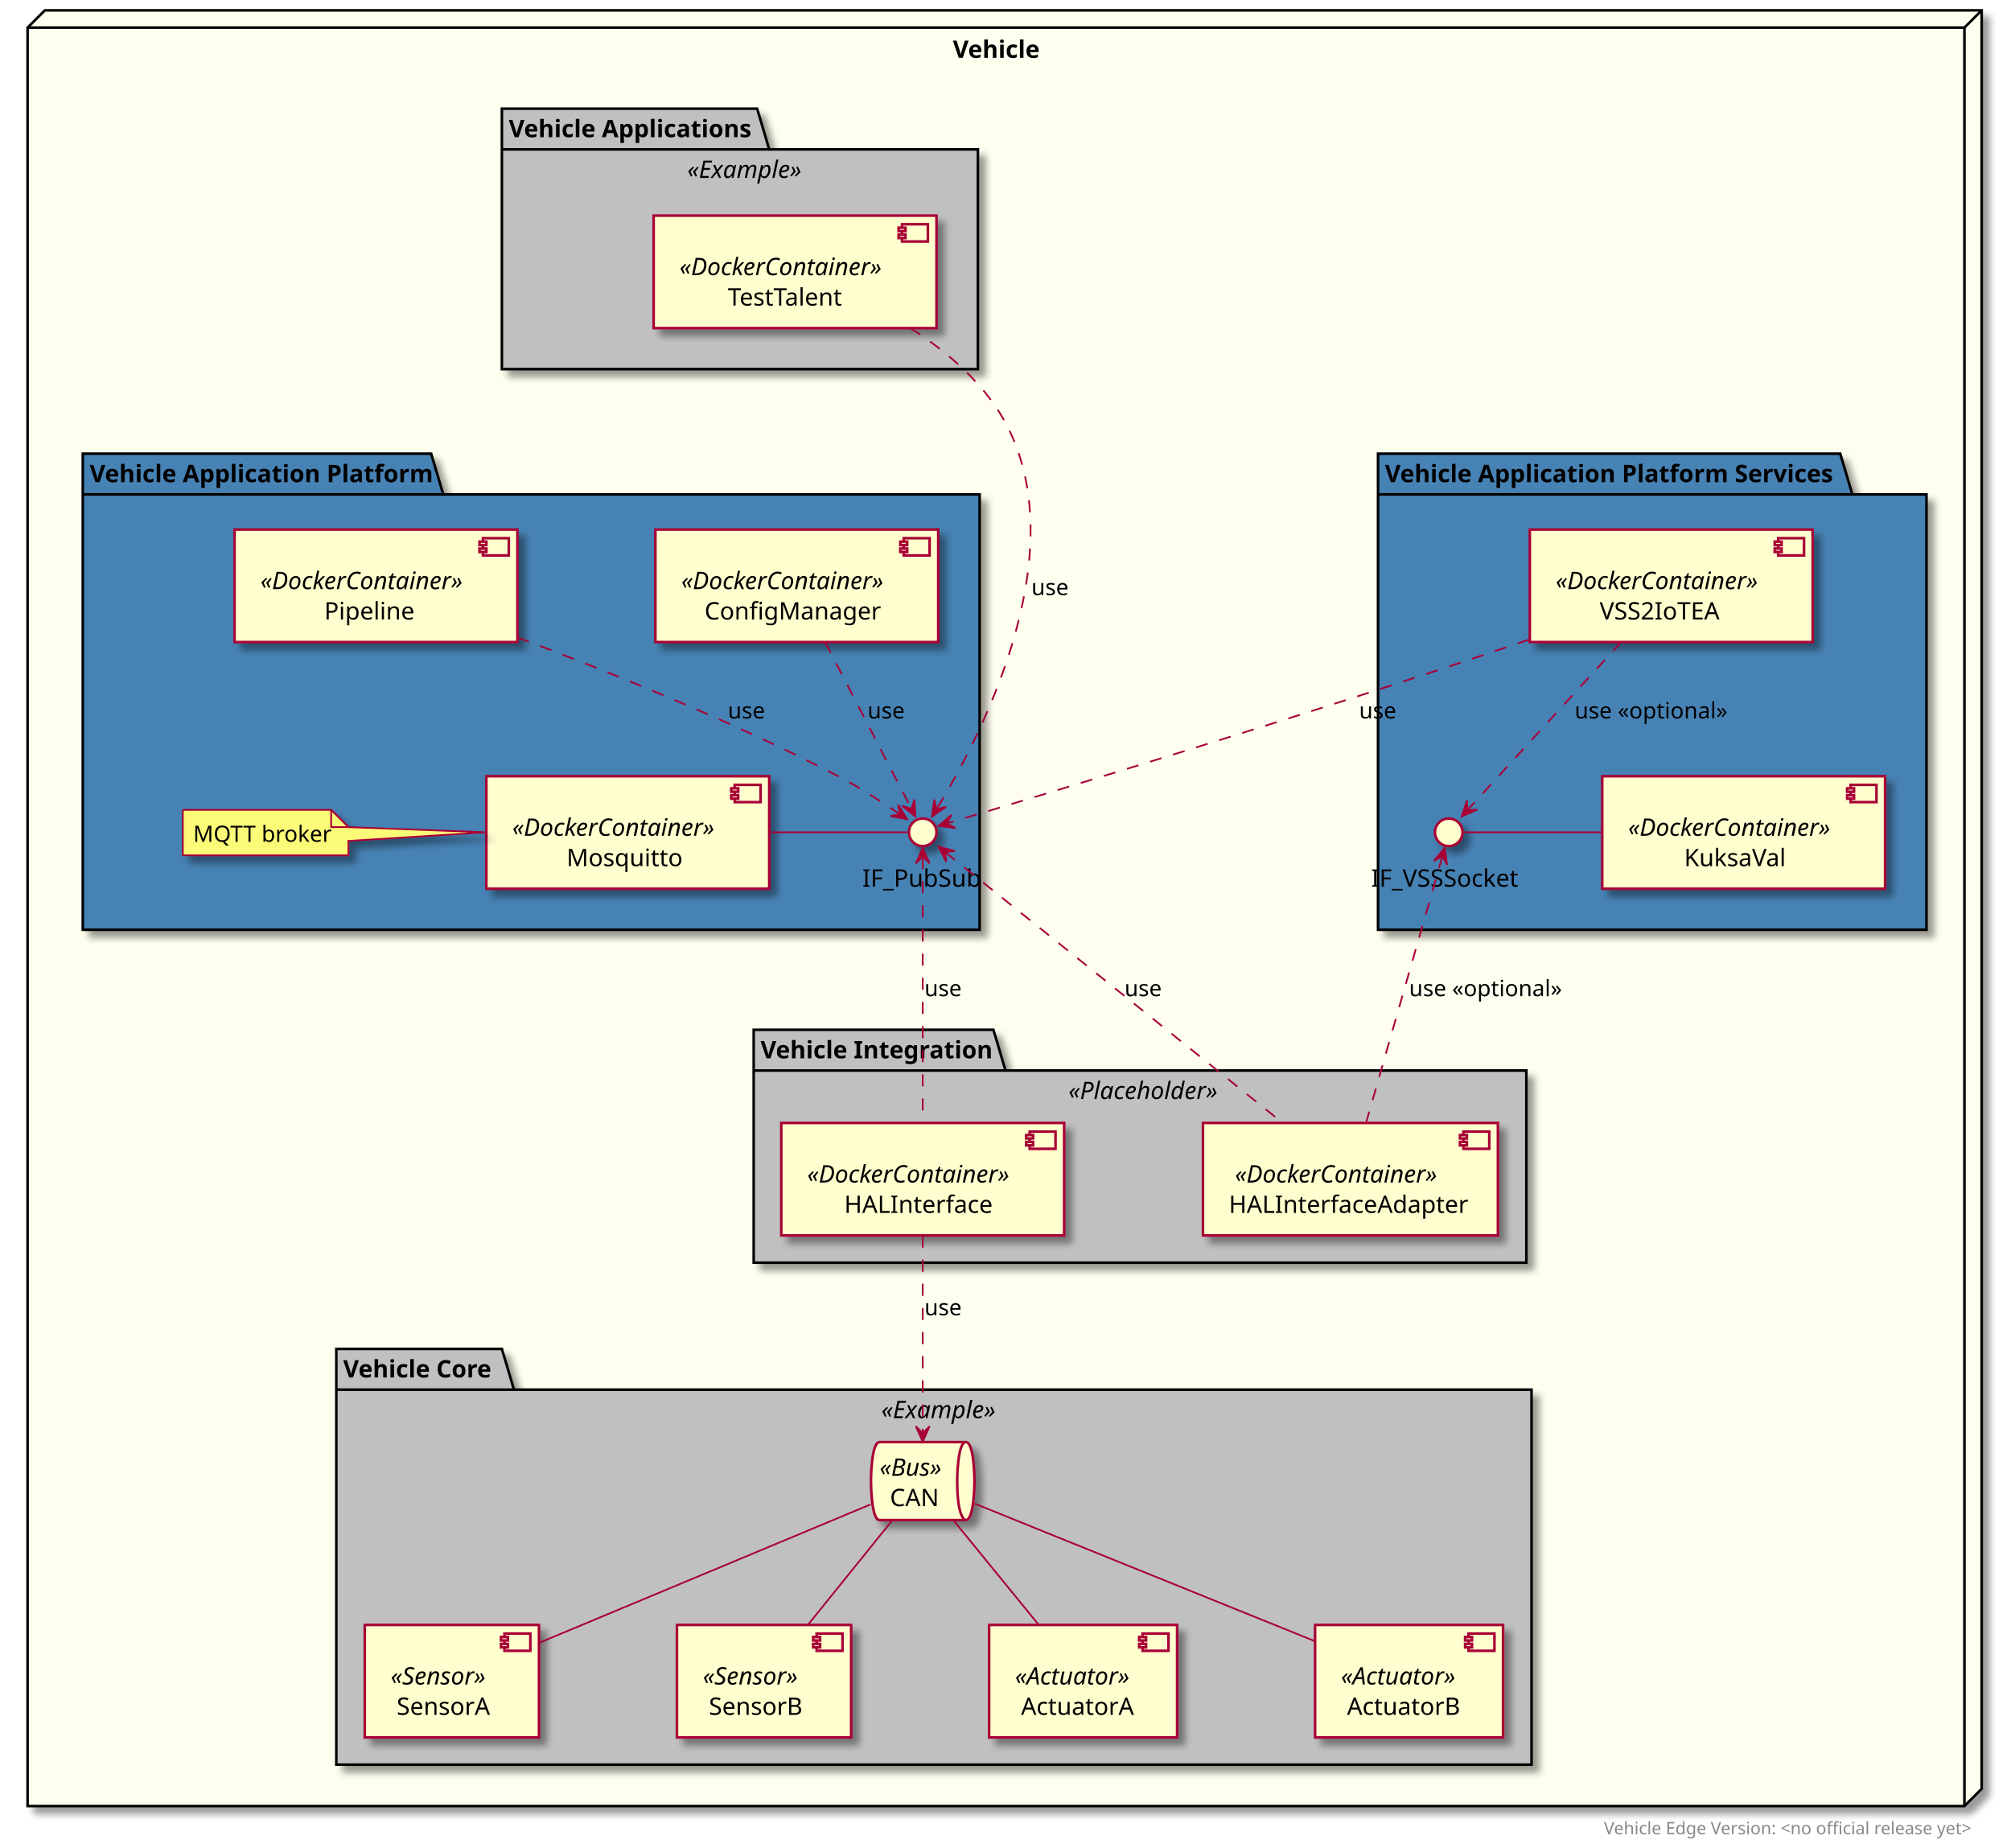
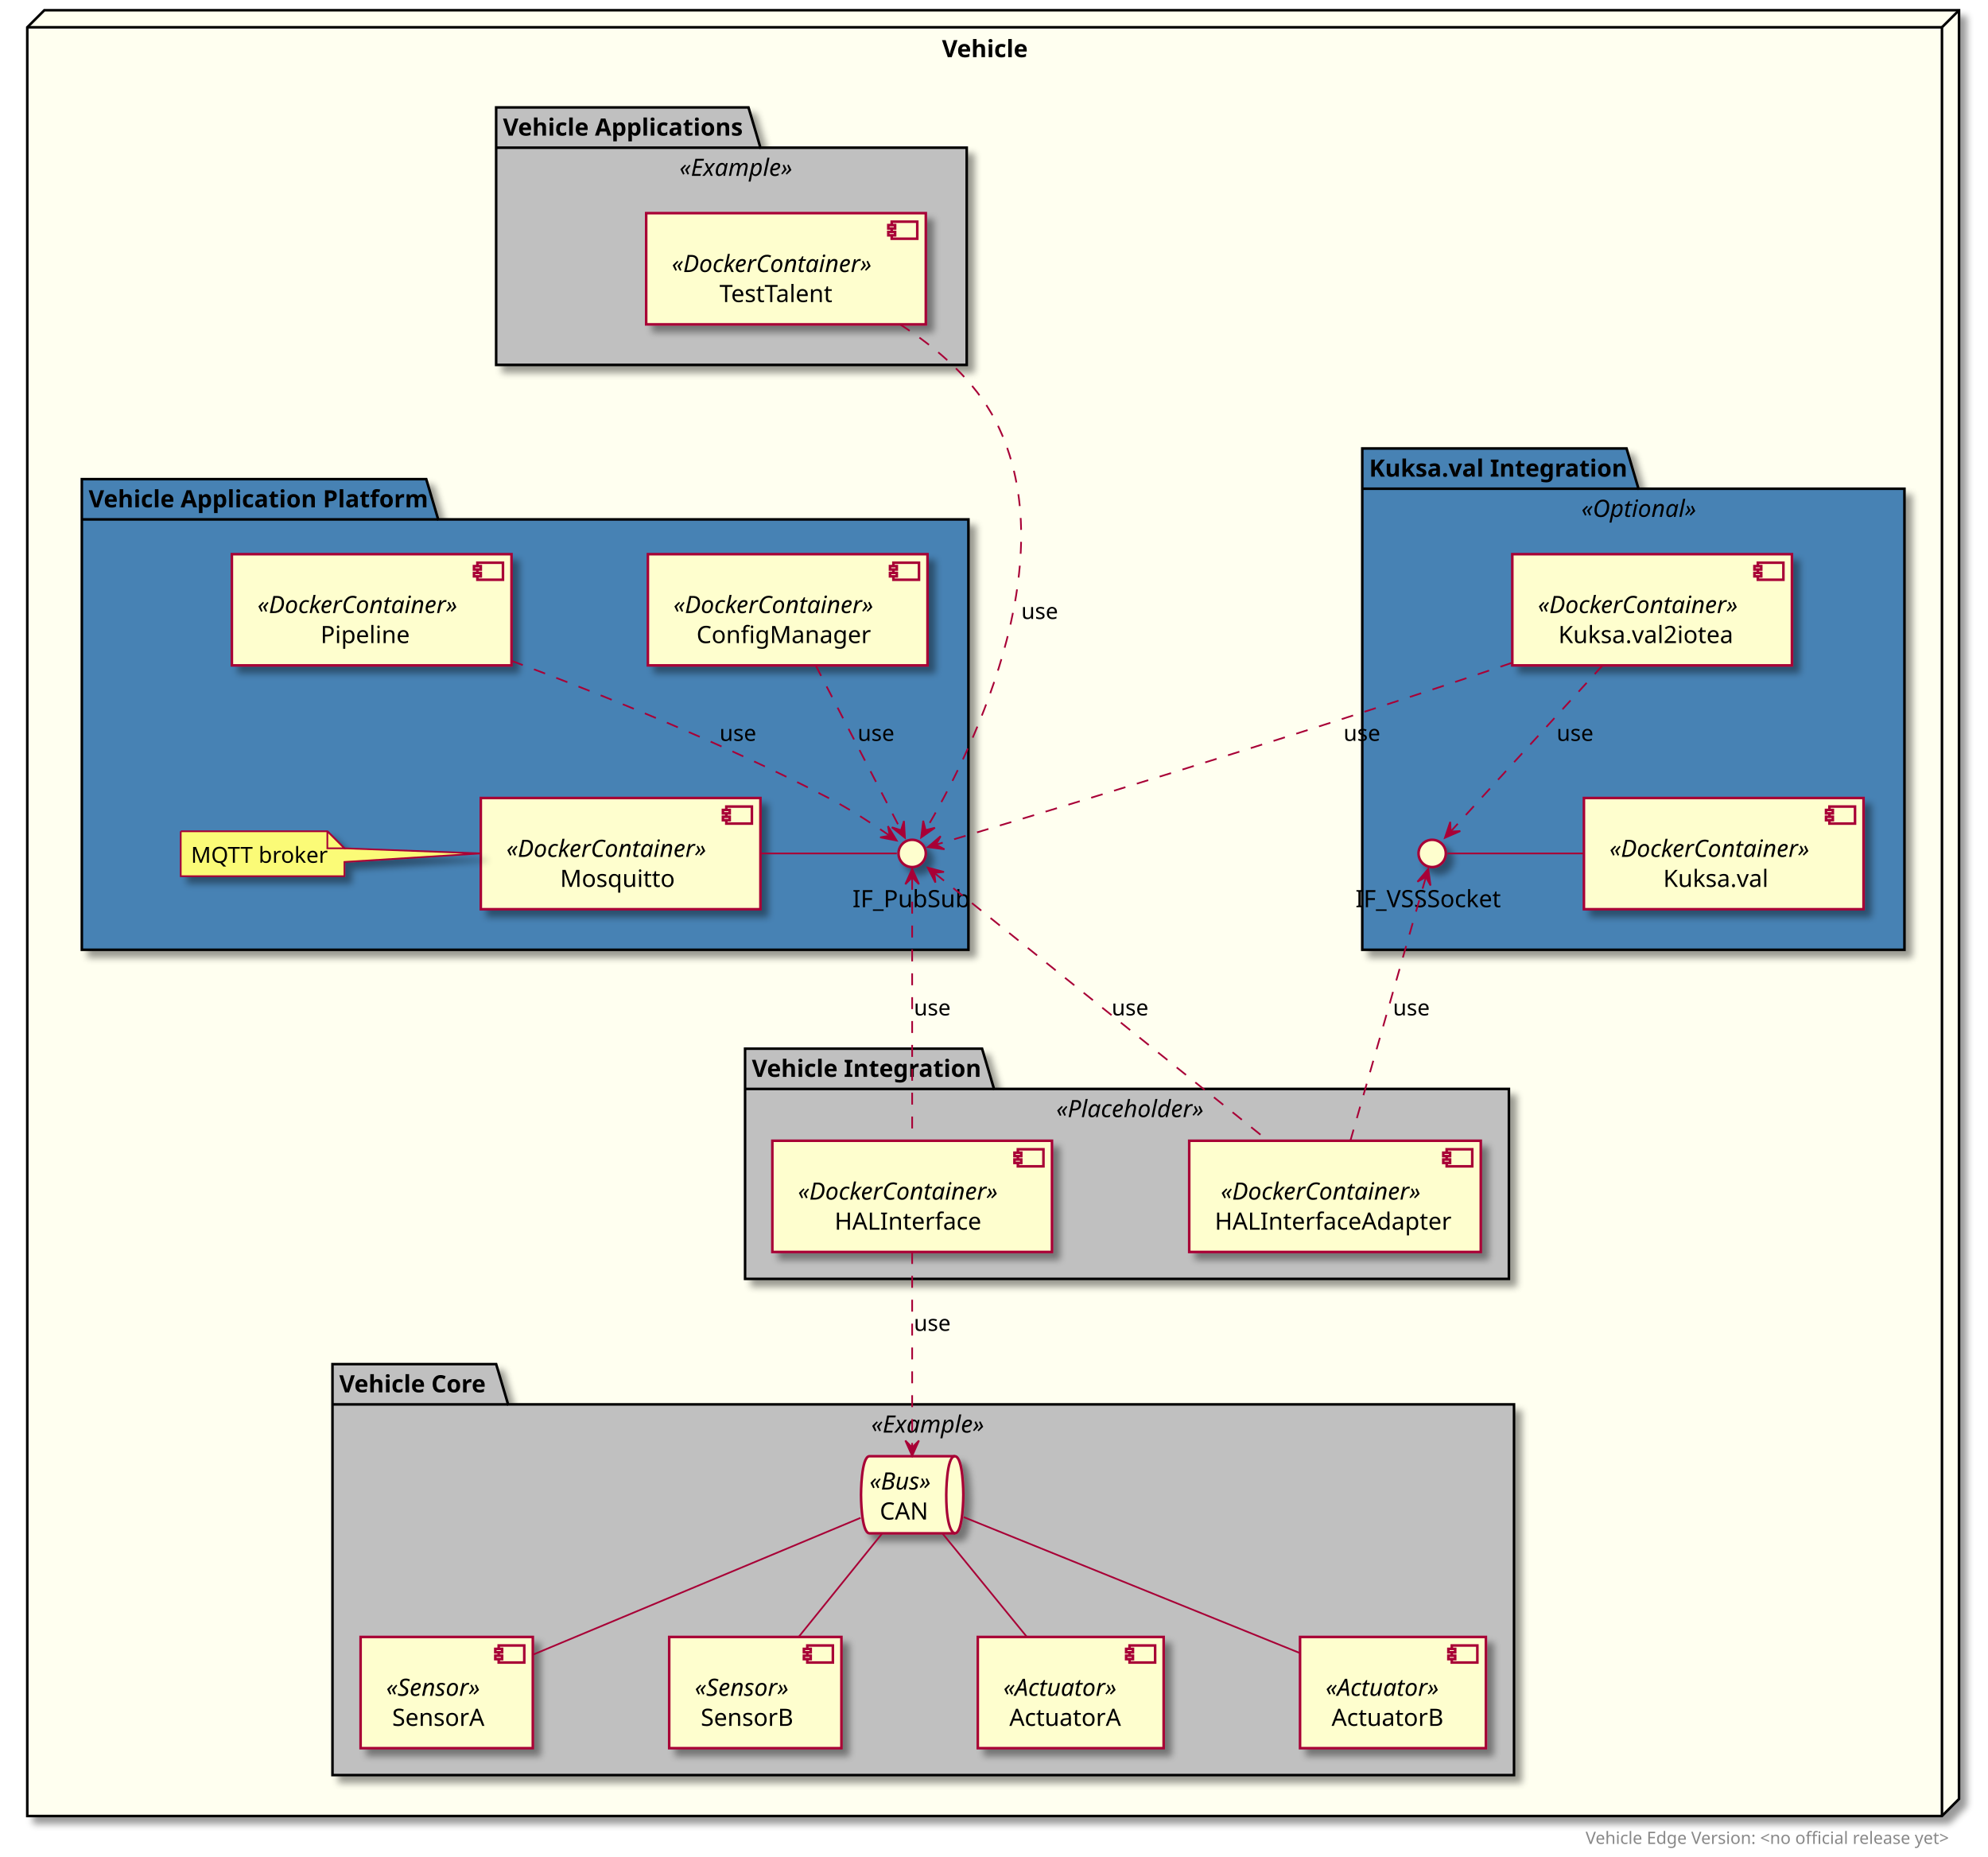
- <svg xmlns="http://www.w3.org/2000/svg" contentScriptType="application/ecmascript" contentStyleType="text/css" height="1071px" preserveAspectRatio="none" style="width:1166px;height:1071px;" version="1.1" viewBox="0 0 1166 1071" width="1166px" zoomAndPan="magnify">
+ <svg xmlns="http://www.w3.org/2000/svg" contentScriptType="application/ecmascript" contentStyleType="text/css" height="1089px" preserveAspectRatio="none" style="width:1166px;height:1089px;" version="1.1" viewBox="0 0 1166 1089" width="1166px" zoomAndPan="magnify">
  <defs>
-     <filter height="300%" id="f1oerkm5m8w1d6" width="300%" x="-1" y="-1">
+     <filter height="300%" id="f7ei3lfhw9n7" width="300%" x="-1" y="-1">
      <feGaussianBlur result="blurOut" stdDeviation="2.0" />
      <feColorMatrix in="blurOut" result="blurOut2" type="matrix" values="0 0 0 0 0 0 0 0 0 0 0 0 0 0 0 0 0 0 .4 0" />
      <feOffset dx="4.0" dy="4.0" in="blurOut2" result="blurOut3" />
      <feBlend in="SourceGraphic" in2="blurOut3" mode="normal" />
    </filter>
  </defs>
  <g>
-     <polygon fill="#FFFFF0" filter="url(#f1oerkm5m8w1d6)" points="16,16,26,6,1149,6,1149,1037,1139,1047,16,1047,16,16" style="stroke:#000000;stroke-width:1.5;" />
+     <polygon fill="#FFFFF0" filter="url(#f7ei3lfhw9n7)" points="16,16,26,6,1149,6,1149,1055,1139,1065,16,1065,16,16" style="stroke:#000000;stroke-width:1.5;" />
    <line style="stroke:#000000;stroke-width:1.5;" x1="1139" x2="1149" y1="16" y2="6" />
    <line style="stroke:#000000;stroke-width:1.5;" x1="16" x2="1139" y1="16" y2="16" />
-     <line style="stroke:#000000;stroke-width:1.5;" x1="1139" x2="1139" y1="16" y2="1047" />
+     <line style="stroke:#000000;stroke-width:1.5;" x1="1139" x2="1139" y1="16" y2="1065" />
    <text fill="#000000" font-family="sans-serif" font-size="14" font-weight="bold" lengthAdjust="spacing" textLength="52" x="552.5" y="33.533">Vehicle</text>
-     <polygon fill="#4682B4" filter="url(#f1oerkm5m8w1d6)" points="48,263,250,263,257,286.609,568,286.609,568,539,48,539,48,263" style="stroke:#000000;stroke-width:1.5;" />
-     <line style="stroke:#000000;stroke-width:1.5;" x1="48" x2="257" y1="286.609" y2="286.609" />
-     <text fill="#000000" font-family="sans-serif" font-size="14" font-weight="bold" lengthAdjust="spacing" textLength="196" x="52" y="279.533">Vehicle Application Platform</text>
-     <polygon fill="#4682B4" filter="url(#f1oerkm5m8w1d6)" points="799,263,1067,263,1074,286.609,1117,286.609,1117,539,799,539,799,263" style="stroke:#000000;stroke-width:1.5;" />
-     <line style="stroke:#000000;stroke-width:1.5;" x1="799" x2="1074" y1="286.609" y2="286.609" />
-     <text fill="#000000" font-family="sans-serif" font-size="14" font-weight="bold" lengthAdjust="spacing" textLength="262" x="803" y="279.533">Vehicle Application Platform Services</text>
-     <polygon fill="#C0C0C0" filter="url(#f1oerkm5m8w1d6)" points="291,63,439,63,446,86.609,567,86.609,567,214,291,214,291,63" style="stroke:#000000;stroke-width:1.5;" />
+     <polygon fill="#4682B4" filter="url(#f7ei3lfhw9n7)" points="48,281,250,281,257,304.609,568,304.609,568,557,48,557,48,281" style="stroke:#000000;stroke-width:1.5;" />
+     <line style="stroke:#000000;stroke-width:1.5;" x1="48" x2="257" y1="304.609" y2="304.609" />
+     <text fill="#000000" font-family="sans-serif" font-size="14" font-weight="bold" lengthAdjust="spacing" textLength="196" x="52" y="297.533">Vehicle Application Platform</text>
+     <polygon fill="#4682B4" filter="url(#f7ei3lfhw9n7)" points="799,263,954,263,961,286.609,1117,286.609,1117,557,799,557,799,263" style="stroke:#000000;stroke-width:1.5;" />
+     <line style="stroke:#000000;stroke-width:1.5;" x1="799" x2="961" y1="286.609" y2="286.609" />
+     <text fill="#000000" font-family="sans-serif" font-size="14" font-weight="bold" lengthAdjust="spacing" textLength="149" x="803" y="279.533">Kuksa.val Integration</text>
+     <text fill="#000000" font-family="sans-serif" font-size="14" font-style="italic" lengthAdjust="spacing" textLength="69" x="927.5" y="303.143">«Optional»</text>
+     <polygon fill="#C0C0C0" filter="url(#f7ei3lfhw9n7)" points="291,63,439,63,446,86.609,567,86.609,567,214,291,214,291,63" style="stroke:#000000;stroke-width:1.5;" />
    <line style="stroke:#000000;stroke-width:1.5;" x1="291" x2="446" y1="86.609" y2="86.609" />
    <text fill="#000000" font-family="sans-serif" font-size="14" font-weight="bold" lengthAdjust="spacing" textLength="142" x="295" y="79.533">Vehicle Applications</text>
    <text fill="#000000" font-family="sans-serif" font-size="14" font-style="italic" lengthAdjust="spacing" textLength="69" x="398.5" y="103.143">«Example»</text>
-     <polygon fill="#C0C0C0" filter="url(#f1oerkm5m8w1d6)" points="437,597,576,597,583,620.609,885,620.609,885,732,437,732,437,597" style="stroke:#000000;stroke-width:1.5;" />
-     <line style="stroke:#000000;stroke-width:1.5;" x1="437" x2="583" y1="620.609" y2="620.609" />
-     <text fill="#000000" font-family="sans-serif" font-size="14" font-weight="bold" lengthAdjust="spacing" textLength="133" x="441" y="613.533">Vehicle Integration</text>
-     <text fill="#000000" font-family="sans-serif" font-size="14" font-style="italic" lengthAdjust="spacing" textLength="91" x="619.5" y="637.143">«Placeholder»</text>
-     <polygon fill="#C0C0C0" filter="url(#f1oerkm5m8w1d6)" points="195,782,291,782,298,805.609,888,805.609,888,1023,195,1023,195,782" style="stroke:#000000;stroke-width:1.5;" />
-     <line style="stroke:#000000;stroke-width:1.5;" x1="195" x2="298" y1="805.609" y2="805.609" />
-     <text fill="#000000" font-family="sans-serif" font-size="14" font-weight="bold" lengthAdjust="spacing" textLength="90" x="199" y="798.533">Vehicle Core</text>
-     <text fill="#000000" font-family="sans-serif" font-size="14" font-style="italic" lengthAdjust="spacing" textLength="69" x="511" y="822.143">«Example»</text>
-     <rect fill="#FEFECE" filter="url(#f1oerkm5m8w1d6)" height="65.219" style="stroke:#A80036;stroke-width:1.5;" width="164" x="380" y="307" />
-     <rect fill="#FEFECE" height="10" style="stroke:#A80036;stroke-width:1.5;" width="15" x="524" y="312" />
-     <rect fill="#FEFECE" height="2" style="stroke:#A80036;stroke-width:1.5;" width="4" x="522" y="314" />
-     <rect fill="#FEFECE" height="2" style="stroke:#A80036;stroke-width:1.5;" width="4" x="522" y="318" />
-     <text fill="#000000" font-family="sans-serif" font-size="14" font-style="italic" lengthAdjust="spacing" textLength="124" x="395" y="341.533">«DockerContainer»</text>
-     <text fill="#000000" font-family="sans-serif" font-size="14" lengthAdjust="spacing" textLength="97" x="408.5" y="359.143">ConfigManager</text>
-     <rect fill="#FEFECE" filter="url(#f1oerkm5m8w1d6)" height="65.219" style="stroke:#A80036;stroke-width:1.5;" width="164" x="136" y="307" />
-     <rect fill="#FEFECE" height="10" style="stroke:#A80036;stroke-width:1.5;" width="15" x="280" y="312" />
-     <rect fill="#FEFECE" height="2" style="stroke:#A80036;stroke-width:1.5;" width="4" x="278" y="314" />
-     <rect fill="#FEFECE" height="2" style="stroke:#A80036;stroke-width:1.5;" width="4" x="278" y="318" />
-     <text fill="#000000" font-family="sans-serif" font-size="14" font-style="italic" lengthAdjust="spacing" textLength="124" x="151" y="341.533">«DockerContainer»</text>
-     <text fill="#000000" font-family="sans-serif" font-size="14" lengthAdjust="spacing" textLength="50" x="188" y="359.143">Pipeline</text>
-     <rect fill="#FEFECE" filter="url(#f1oerkm5m8w1d6)" height="65.219" style="stroke:#A80036;stroke-width:1.5;" width="164" x="282" y="450" />
-     <rect fill="#FEFECE" height="10" style="stroke:#A80036;stroke-width:1.5;" width="15" x="426" y="455" />
-     <rect fill="#FEFECE" height="2" style="stroke:#A80036;stroke-width:1.5;" width="4" x="424" y="457" />
-     <rect fill="#FEFECE" height="2" style="stroke:#A80036;stroke-width:1.5;" width="4" x="424" y="461" />
-     <text fill="#000000" font-family="sans-serif" font-size="14" font-style="italic" lengthAdjust="spacing" textLength="124" x="297" y="484.533">«DockerContainer»</text>
-     <text fill="#000000" font-family="sans-serif" font-size="14" lengthAdjust="spacing" textLength="61" x="328.5" y="502.143">Mosquitto</text>
-     <ellipse cx="535" cy="482.5" fill="#FEFECE" filter="url(#f1oerkm5m8w1d6)" rx="8" ry="8" style="stroke:#A80036;stroke-width:1.5;" />
-     <text fill="#000000" font-family="sans-serif" font-size="14" lengthAdjust="spacing" textLength="70" x="500" y="514.033">IF_PubSub</text>
-     <path d="M106,469.5 L106,495.852 A0,0 0 0 0 106,495.852 L202,495.852 A0,0 0 0 0 202,495.852 L202,487.5 L281.94,482.5 L202,479.5 L202,479.5 L192,469.5 L106,469.5 A0,0 0 0 0 106,469.5 " fill="#FBFB77" filter="url(#f1oerkm5m8w1d6)" style="stroke:#A80036;stroke-width:1.0;" />
-     <path d="M192,469.5 L192,479.5 L202,479.5 L192,469.5 " fill="#FBFB77" style="stroke:#A80036;stroke-width:1.0;" />
-     <text fill="#000000" font-family="sans-serif" font-size="13" lengthAdjust="spacing" textLength="75" x="112" y="487.995">MQTT broker</text>
-     <rect fill="#FEFECE" filter="url(#f1oerkm5m8w1d6)" height="65.219" style="stroke:#A80036;stroke-width:1.5;" width="164" x="887" y="307" />
-     <rect fill="#FEFECE" height="10" style="stroke:#A80036;stroke-width:1.5;" width="15" x="1031" y="312" />
-     <rect fill="#FEFECE" height="2" style="stroke:#A80036;stroke-width:1.5;" width="4" x="1029" y="314" />
-     <rect fill="#FEFECE" height="2" style="stroke:#A80036;stroke-width:1.5;" width="4" x="1029" y="318" />
-     <text fill="#000000" font-family="sans-serif" font-size="14" font-style="italic" lengthAdjust="spacing" textLength="124" x="902" y="341.533">«DockerContainer»</text>
-     <text fill="#000000" font-family="sans-serif" font-size="14" lengthAdjust="spacing" textLength="73" x="927.5" y="359.143">VSS2IoTEA</text>
-     <rect fill="#FEFECE" filter="url(#f1oerkm5m8w1d6)" height="65.219" style="stroke:#A80036;stroke-width:1.5;" width="164" x="929" y="450" />
-     <rect fill="#FEFECE" height="10" style="stroke:#A80036;stroke-width:1.5;" width="15" x="1073" y="455" />
-     <rect fill="#FEFECE" height="2" style="stroke:#A80036;stroke-width:1.5;" width="4" x="1071" y="457" />
-     <rect fill="#FEFECE" height="2" style="stroke:#A80036;stroke-width:1.5;" width="4" x="1071" y="461" />
-     <text fill="#000000" font-family="sans-serif" font-size="14" font-style="italic" lengthAdjust="spacing" textLength="124" x="944" y="484.533">«DockerContainer»</text>
-     <text fill="#000000" font-family="sans-serif" font-size="14" lengthAdjust="spacing" textLength="59" x="976.5" y="502.143">KuksaVal</text>
-     <ellipse cx="840" cy="482.5" fill="#FEFECE" filter="url(#f1oerkm5m8w1d6)" rx="8" ry="8" style="stroke:#A80036;stroke-width:1.5;" />
-     <text fill="#000000" font-family="sans-serif" font-size="14" lengthAdjust="spacing" textLength="90" x="795" y="514.033">IF_VSSSocket</text>
-     <rect fill="#FEFECE" filter="url(#f1oerkm5m8w1d6)" height="65.219" style="stroke:#A80036;stroke-width:1.5;" width="164" x="379" y="125" />
+     <polygon fill="#C0C0C0" filter="url(#f7ei3lfhw9n7)" points="437,615,576,615,583,638.609,885,638.609,885,750,437,750,437,615" style="stroke:#000000;stroke-width:1.5;" />
+     <line style="stroke:#000000;stroke-width:1.5;" x1="437" x2="583" y1="638.609" y2="638.609" />
+     <text fill="#000000" font-family="sans-serif" font-size="14" font-weight="bold" lengthAdjust="spacing" textLength="133" x="441" y="631.533">Vehicle Integration</text>
+     <text fill="#000000" font-family="sans-serif" font-size="14" font-style="italic" lengthAdjust="spacing" textLength="91" x="619.5" y="655.143">«Placeholder»</text>
+     <polygon fill="#C0C0C0" filter="url(#f7ei3lfhw9n7)" points="195,800,291,800,298,823.609,888,823.609,888,1041,195,1041,195,800" style="stroke:#000000;stroke-width:1.5;" />
+     <line style="stroke:#000000;stroke-width:1.5;" x1="195" x2="298" y1="823.609" y2="823.609" />
+     <text fill="#000000" font-family="sans-serif" font-size="14" font-weight="bold" lengthAdjust="spacing" textLength="90" x="199" y="816.533">Vehicle Core</text>
+     <text fill="#000000" font-family="sans-serif" font-size="14" font-style="italic" lengthAdjust="spacing" textLength="69" x="511" y="840.143">«Example»</text>
+     <rect fill="#FEFECE" filter="url(#f7ei3lfhw9n7)" height="65.219" style="stroke:#A80036;stroke-width:1.5;" width="164" x="380" y="325" />
+     <rect fill="#FEFECE" height="10" style="stroke:#A80036;stroke-width:1.5;" width="15" x="524" y="330" />
+     <rect fill="#FEFECE" height="2" style="stroke:#A80036;stroke-width:1.5;" width="4" x="522" y="332" />
+     <rect fill="#FEFECE" height="2" style="stroke:#A80036;stroke-width:1.5;" width="4" x="522" y="336" />
+     <text fill="#000000" font-family="sans-serif" font-size="14" font-style="italic" lengthAdjust="spacing" textLength="124" x="395" y="359.533">«DockerContainer»</text>
+     <text fill="#000000" font-family="sans-serif" font-size="14" lengthAdjust="spacing" textLength="97" x="408.5" y="377.143">ConfigManager</text>
+     <rect fill="#FEFECE" filter="url(#f7ei3lfhw9n7)" height="65.219" style="stroke:#A80036;stroke-width:1.5;" width="164" x="136" y="325" />
+     <rect fill="#FEFECE" height="10" style="stroke:#A80036;stroke-width:1.5;" width="15" x="280" y="330" />
+     <rect fill="#FEFECE" height="2" style="stroke:#A80036;stroke-width:1.5;" width="4" x="278" y="332" />
+     <rect fill="#FEFECE" height="2" style="stroke:#A80036;stroke-width:1.5;" width="4" x="278" y="336" />
+     <text fill="#000000" font-family="sans-serif" font-size="14" font-style="italic" lengthAdjust="spacing" textLength="124" x="151" y="359.533">«DockerContainer»</text>
+     <text fill="#000000" font-family="sans-serif" font-size="14" lengthAdjust="spacing" textLength="50" x="188" y="377.143">Pipeline</text>
+     <rect fill="#FEFECE" filter="url(#f7ei3lfhw9n7)" height="65.219" style="stroke:#A80036;stroke-width:1.5;" width="164" x="282" y="468" />
+     <rect fill="#FEFECE" height="10" style="stroke:#A80036;stroke-width:1.5;" width="15" x="426" y="473" />
+     <rect fill="#FEFECE" height="2" style="stroke:#A80036;stroke-width:1.5;" width="4" x="424" y="475" />
+     <rect fill="#FEFECE" height="2" style="stroke:#A80036;stroke-width:1.5;" width="4" x="424" y="479" />
+     <text fill="#000000" font-family="sans-serif" font-size="14" font-style="italic" lengthAdjust="spacing" textLength="124" x="297" y="502.533">«DockerContainer»</text>
+     <text fill="#000000" font-family="sans-serif" font-size="14" lengthAdjust="spacing" textLength="61" x="328.5" y="520.143">Mosquitto</text>
+     <ellipse cx="535" cy="500.5" fill="#FEFECE" filter="url(#f7ei3lfhw9n7)" rx="8" ry="8" style="stroke:#A80036;stroke-width:1.5;" />
+     <text fill="#000000" font-family="sans-serif" font-size="14" lengthAdjust="spacing" textLength="70" x="500" y="532.033">IF_PubSub</text>
+     <path d="M106,487.5 L106,513.852 A0,0 0 0 0 106,513.852 L202,513.852 A0,0 0 0 0 202,513.852 L202,505.5 L281.94,500.5 L202,497.5 L202,497.5 L192,487.5 L106,487.5 A0,0 0 0 0 106,487.5 " fill="#FBFB77" filter="url(#f7ei3lfhw9n7)" style="stroke:#A80036;stroke-width:1.0;" />
+     <path d="M192,487.5 L192,497.5 L202,497.5 L192,487.5 " fill="#FBFB77" style="stroke:#A80036;stroke-width:1.0;" />
+     <text fill="#000000" font-family="sans-serif" font-size="13" lengthAdjust="spacing" textLength="75" x="112" y="505.995">MQTT broker</text>
+     <rect fill="#FEFECE" filter="url(#f7ei3lfhw9n7)" height="65.219" style="stroke:#A80036;stroke-width:1.5;" width="164" x="887" y="325" />
+     <rect fill="#FEFECE" height="10" style="stroke:#A80036;stroke-width:1.5;" width="15" x="1031" y="330" />
+     <rect fill="#FEFECE" height="2" style="stroke:#A80036;stroke-width:1.5;" width="4" x="1029" y="332" />
+     <rect fill="#FEFECE" height="2" style="stroke:#A80036;stroke-width:1.5;" width="4" x="1029" y="336" />
+     <text fill="#000000" font-family="sans-serif" font-size="14" font-style="italic" lengthAdjust="spacing" textLength="124" x="902" y="359.533">«DockerContainer»</text>
+     <text fill="#000000" font-family="sans-serif" font-size="14" lengthAdjust="spacing" textLength="100" x="914" y="377.143">Kuksa.val2iotea</text>
+     <rect fill="#FEFECE" filter="url(#f7ei3lfhw9n7)" height="65.219" style="stroke:#A80036;stroke-width:1.5;" width="164" x="929" y="468" />
+     <rect fill="#FEFECE" height="10" style="stroke:#A80036;stroke-width:1.5;" width="15" x="1073" y="473" />
+     <rect fill="#FEFECE" height="2" style="stroke:#A80036;stroke-width:1.5;" width="4" x="1071" y="475" />
+     <rect fill="#FEFECE" height="2" style="stroke:#A80036;stroke-width:1.5;" width="4" x="1071" y="479" />
+     <text fill="#000000" font-family="sans-serif" font-size="14" font-style="italic" lengthAdjust="spacing" textLength="124" x="944" y="502.533">«DockerContainer»</text>
+     <text fill="#000000" font-family="sans-serif" font-size="14" lengthAdjust="spacing" textLength="61" x="975.5" y="520.143">Kuksa.val</text>
+     <ellipse cx="840" cy="500.5" fill="#FEFECE" filter="url(#f7ei3lfhw9n7)" rx="8" ry="8" style="stroke:#A80036;stroke-width:1.5;" />
+     <text fill="#000000" font-family="sans-serif" font-size="14" lengthAdjust="spacing" textLength="90" x="795" y="532.033">IF_VSSSocket</text>
+     <rect fill="#FEFECE" filter="url(#f7ei3lfhw9n7)" height="65.219" style="stroke:#A80036;stroke-width:1.5;" width="164" x="379" y="125" />
    <rect fill="#FEFECE" height="10" style="stroke:#A80036;stroke-width:1.5;" width="15" x="523" y="130" />
    <rect fill="#FEFECE" height="2" style="stroke:#A80036;stroke-width:1.5;" width="4" x="521" y="132" />
    <rect fill="#FEFECE" height="2" style="stroke:#A80036;stroke-width:1.5;" width="4" x="521" y="136" />
    <text fill="#000000" font-family="sans-serif" font-size="14" font-style="italic" lengthAdjust="spacing" textLength="124" x="394" y="159.533">«DockerContainer»</text>
    <text fill="#000000" font-family="sans-serif" font-size="14" lengthAdjust="spacing" textLength="68" x="422" y="177.143">TestTalent</text>
-     <rect fill="#FEFECE" filter="url(#f1oerkm5m8w1d6)" height="65.219" style="stroke:#A80036;stroke-width:1.5;" width="164" x="453" y="651" />
-     <rect fill="#FEFECE" height="10" style="stroke:#A80036;stroke-width:1.5;" width="15" x="597" y="656" />
-     <rect fill="#FEFECE" height="2" style="stroke:#A80036;stroke-width:1.5;" width="4" x="595" y="658" />
-     <rect fill="#FEFECE" height="2" style="stroke:#A80036;stroke-width:1.5;" width="4" x="595" y="662" />
-     <text fill="#000000" font-family="sans-serif" font-size="14" font-style="italic" lengthAdjust="spacing" textLength="124" x="468" y="685.533">«DockerContainer»</text>
-     <text fill="#000000" font-family="sans-serif" font-size="14" lengthAdjust="spacing" textLength="81" x="489.5" y="703.143">HALInterface</text>
-     <rect fill="#FEFECE" filter="url(#f1oerkm5m8w1d6)" height="65.219" style="stroke:#A80036;stroke-width:1.5;" width="171" x="697.5" y="651" />
-     <rect fill="#FEFECE" height="10" style="stroke:#A80036;stroke-width:1.5;" width="15" x="848.5" y="656" />
-     <rect fill="#FEFECE" height="2" style="stroke:#A80036;stroke-width:1.5;" width="4" x="846.5" y="658" />
-     <rect fill="#FEFECE" height="2" style="stroke:#A80036;stroke-width:1.5;" width="4" x="846.5" y="662" />
-     <text fill="#000000" font-family="sans-serif" font-size="14" font-style="italic" lengthAdjust="spacing" textLength="124" x="716" y="685.533">«DockerContainer»</text>
-     <text fill="#000000" font-family="sans-serif" font-size="14" lengthAdjust="spacing" textLength="131" x="712.5" y="703.143">HALInterfaceAdapter</text>
-     <rect fill="#FEFECE" filter="url(#f1oerkm5m8w1d6)" height="65.219" style="stroke:#A80036;stroke-width:1.5;" width="101" x="211.5" y="942" />
-     <rect fill="#FEFECE" height="10" style="stroke:#A80036;stroke-width:1.5;" width="15" x="292.5" y="947" />
-     <rect fill="#FEFECE" height="2" style="stroke:#A80036;stroke-width:1.5;" width="4" x="290.5" y="949" />
-     <rect fill="#FEFECE" height="2" style="stroke:#A80036;stroke-width:1.5;" width="4" x="290.5" y="953" />
-     <text fill="#000000" font-family="sans-serif" font-size="14" font-style="italic" lengthAdjust="spacing" textLength="61" x="226.5" y="976.533">«Sensor»</text>
-     <text fill="#000000" font-family="sans-serif" font-size="14" lengthAdjust="spacing" textLength="54" x="230" y="994.143">SensorA</text>
-     <rect fill="#FEFECE" filter="url(#f1oerkm5m8w1d6)" height="65.219" style="stroke:#A80036;stroke-width:1.5;" width="101" x="392.5" y="942" />
-     <rect fill="#FEFECE" height="10" style="stroke:#A80036;stroke-width:1.5;" width="15" x="473.5" y="947" />
-     <rect fill="#FEFECE" height="2" style="stroke:#A80036;stroke-width:1.5;" width="4" x="471.5" y="949" />
-     <rect fill="#FEFECE" height="2" style="stroke:#A80036;stroke-width:1.5;" width="4" x="471.5" y="953" />
-     <text fill="#000000" font-family="sans-serif" font-size="14" font-style="italic" lengthAdjust="spacing" textLength="61" x="407.5" y="976.533">«Sensor»</text>
-     <text fill="#000000" font-family="sans-serif" font-size="14" lengthAdjust="spacing" textLength="54" x="411" y="994.143">SensorB</text>
-     <rect fill="#FEFECE" filter="url(#f1oerkm5m8w1d6)" height="65.219" style="stroke:#A80036;stroke-width:1.5;" width="109" x="573.5" y="942" />
-     <rect fill="#FEFECE" height="10" style="stroke:#A80036;stroke-width:1.5;" width="15" x="662.5" y="947" />
-     <rect fill="#FEFECE" height="2" style="stroke:#A80036;stroke-width:1.5;" width="4" x="660.5" y="949" />
-     <rect fill="#FEFECE" height="2" style="stroke:#A80036;stroke-width:1.5;" width="4" x="660.5" y="953" />
-     <text fill="#000000" font-family="sans-serif" font-size="14" font-style="italic" lengthAdjust="spacing" textLength="69" x="588.5" y="976.533">«Actuator»</text>
-     <text fill="#000000" font-family="sans-serif" font-size="14" lengthAdjust="spacing" textLength="62" x="592" y="994.143">ActuatorA</text>
-     <rect fill="#FEFECE" filter="url(#f1oerkm5m8w1d6)" height="65.219" style="stroke:#A80036;stroke-width:1.5;" width="109" x="762.5" y="942" />
-     <rect fill="#FEFECE" height="10" style="stroke:#A80036;stroke-width:1.5;" width="15" x="851.5" y="947" />
-     <rect fill="#FEFECE" height="2" style="stroke:#A80036;stroke-width:1.5;" width="4" x="849.5" y="949" />
-     <rect fill="#FEFECE" height="2" style="stroke:#A80036;stroke-width:1.5;" width="4" x="849.5" y="953" />
-     <text fill="#000000" font-family="sans-serif" font-size="14" font-style="italic" lengthAdjust="spacing" textLength="69" x="777.5" y="976.533">«Actuator»</text>
-     <text fill="#000000" font-family="sans-serif" font-size="14" lengthAdjust="spacing" textLength="62" x="781" y="994.143">ActuatorB</text>
-     <path d="M510,836 L560,836 C565,836 565,858.609 565,858.609 C565,858.609 565,881.219 560,881.219 L510,881.219 C505,881.219 505,858.609 505,858.609 C505,858.609 505,836 510,836 " fill="#FEFECE" filter="url(#f1oerkm5m8w1d6)" style="stroke:#A80036;stroke-width:1.5;" />
-     <path d="M560,836 C555,836 555,858.609 555,858.609 C555,881.219 560,881.219 560,881.219 " fill="none" style="stroke:#A80036;stroke-width:1.5;" />
-     <text fill="#000000" font-family="sans-serif" font-size="14" font-style="italic" lengthAdjust="spacing" textLength="40" x="510" y="855.533">«Bus»</text>
-     <text fill="#000000" font-family="sans-serif" font-size="14" lengthAdjust="spacing" textLength="28" x="516" y="873.143">CAN</text>
-     <path d="M446.16,482.5 C472.77,482.5 499.37,482.5 525.98,482.5 " fill="none" id="Mosquitto-if_pb" style="stroke:#A80036;stroke-width:1.0;" />
-     <path d="M849.02,482.5 C875.59,482.5 902.17,482.5 928.74,482.5 " fill="none" id="if_vss-KuksaVal" style="stroke:#A80036;stroke-width:1.0;" />
-     <path d="M504.74,872.14 C458.3,891.53 368.93,928.85 312.55,952.39 " fill="none" id="CAN-SensorA" style="stroke:#A80036;stroke-width:1.0;" />
-     <path d="M517.48,881.21 C503.61,898.39 484.05,922.63 468.45,941.96 " fill="none" id="CAN-SensorB" style="stroke:#A80036;stroke-width:1.0;" />
-     <path d="M552.71,881.21 C566.73,898.39 586.5,922.63 602.27,941.96 " fill="none" id="CAN-ActuatorA" style="stroke:#A80036;stroke-width:1.0;" />
-     <path d="M565.18,871.7 C612.21,890.71 703.68,927.69 762.47,951.46 " fill="none" id="CAN-ActuatorB" style="stroke:#A80036;stroke-width:1.0;" />
-     <path d="M527.7,190.12 C549.75,204.22 571.76,223.12 584,247 C623.75,324.58 565.57,432.31 543.17,468.82 " fill="none" id="TestTalent-to-if_pb" style="stroke:#A80036;stroke-width:1.0;stroke-dasharray:7.0,7.0;" />
-     <polygon fill="#A80036" points="540.38,473.3,548.534,467.776,543.024,469.056,541.743,463.546,540.38,473.3" style="stroke:#A80036;stroke-width:1.0;" />
-     <text fill="#000000" font-family="sans-serif" font-size="13" lengthAdjust="spacing" textLength="21" x="598" y="344.995">use</text>
-     <path d="M940.05,372.14 C911.91,402.9 870.66,447.99 851.09,469.38 " fill="none" id="VSS2IoTEA-to-if_vss" style="stroke:#A80036;stroke-width:1.0;stroke-dasharray:7.0,7.0;" />
-     <polygon fill="#A80036" points="847.47,473.33,856.497,469.391,850.845,469.641,850.595,463.99,847.47,473.33" style="stroke:#A80036;stroke-width:1.0;" />
-     <text fill="#000000" font-family="sans-serif" font-size="13" lengthAdjust="spacing" textLength="84" x="913" y="416.495">use «optional»</text>
-     <path d="M886.64,370.76 C885.42,371.18 884.2,371.59 883,372 C754.25,415.81 596.65,463.16 549.18,477.29 " fill="none" id="VSS2IoTEA-to-if_pb" style="stroke:#A80036;stroke-width:1.0;stroke-dasharray:7.0,7.0;" />
-     <polygon fill="#A80036" points="544.19,478.78,553.955,480.065,548.985,477.363,551.687,472.393,544.19,478.78" style="stroke:#A80036;stroke-width:1.0;" />
-     <text fill="#000000" font-family="sans-serif" font-size="13" lengthAdjust="spacing" textLength="21" x="788" y="416.495">use</text>
-     <path d="M300.08,369.56 C354.04,389.74 425.58,418.57 486,450 C498.6,456.56 512.13,465.4 521.77,472.05 " fill="none" id="Pipeline-to-if_pb" style="stroke:#A80036;stroke-width:1.0;stroke-dasharray:7.0,7.0;" />
-     <polygon fill="#A80036" points="525.91,474.94,520.813,466.513,521.808,472.081,516.239,473.076,525.91,474.94" style="stroke:#A80036;stroke-width:1.0;" />
-     <text fill="#000000" font-family="sans-serif" font-size="13" lengthAdjust="spacing" textLength="21" x="422" y="416.495">use</text>
-     <path d="M478.38,372.14 C494.17,402.64 517.26,447.24 528.45,468.84 " fill="none" id="ConfigManager-to-if_pb" style="stroke:#A80036;stroke-width:1.0;stroke-dasharray:7.0,7.0;" />
-     <polygon fill="#A80036" points="530.77,473.33,530.185,463.499,528.471,468.89,523.08,467.176,530.77,473.33" style="stroke:#A80036;stroke-width:1.0;" />
-     <text fill="#000000" font-family="sans-serif" font-size="13" lengthAdjust="spacing" textLength="21" x="503" y="416.495">use</text>
-     <path d="M548.21,494.1 C584.49,523.21 686.74,605.26 743.61,650.89 " fill="none" id="if_pb-backto-HALInterfaceAdapter" style="stroke:#A80036;stroke-width:1.0;stroke-dasharray:7.0,7.0;" />
-     <polygon fill="#A80036" points="544.12,490.82,548.637,499.572,548.02,493.949,553.643,493.332,544.12,490.82" style="stroke:#A80036;stroke-width:1.0;" />
-     <text fill="#000000" font-family="sans-serif" font-size="13" lengthAdjust="spacing" textLength="21" x="652" y="577.495">use</text>
-     <path d="M836.3,496.42 C827.44,527.35 804.8,606.41 792.06,650.88 " fill="none" id="if_vss-backto-HALInterfaceAdapter" style="stroke:#A80036;stroke-width:1.0;stroke-dasharray:7.0,7.0;" />
-     <polygon fill="#A80036" points="837.69,491.55,831.351,499.087,836.303,496.354,839.037,501.306,837.69,491.55" style="stroke:#A80036;stroke-width:1.0;" />
-     <text fill="#000000" font-family="sans-serif" font-size="13" lengthAdjust="spacing" textLength="84" x="817" y="577.495">use «optional»</text>
-     <path d="M535,496.8 C535,528 535,606.59 535,650.88 " fill="none" id="if_pb-backto-HALInterface" style="stroke:#A80036;stroke-width:1.0;stroke-dasharray:7.0,7.0;" />
-     <polygon fill="#A80036" points="535,491.55,531,500.55,535,496.55,539,500.55,535,491.55" style="stroke:#A80036;stroke-width:1.0;" />
-     <text fill="#000000" font-family="sans-serif" font-size="13" lengthAdjust="spacing" textLength="21" x="536" y="577.495">use</text>
-     <path d="M535,716.23 C535,749.06 535,799.76 535,830.66 " fill="none" id="HALInterface-to-CAN" style="stroke:#A80036;stroke-width:1.0;stroke-dasharray:7.0,7.0;" />
-     <polygon fill="#A80036" points="535,835.82,539,826.82,535,830.82,531,826.82,535,835.82" style="stroke:#A80036;stroke-width:1.0;" />
-     <text fill="#000000" font-family="sans-serif" font-size="13" lengthAdjust="spacing" textLength="21" x="536" y="762.495">use</text>
-     <text fill="#888888" font-family="sans-serif" font-size="10" lengthAdjust="spacing" textLength="223" x="930" y="1063.381">Vehicle Edge Version: &lt;no official release yet&gt;</text>
+     <rect fill="#FEFECE" filter="url(#f7ei3lfhw9n7)" height="65.219" style="stroke:#A80036;stroke-width:1.5;" width="164" x="453" y="669" />
+     <rect fill="#FEFECE" height="10" style="stroke:#A80036;stroke-width:1.5;" width="15" x="597" y="674" />
+     <rect fill="#FEFECE" height="2" style="stroke:#A80036;stroke-width:1.5;" width="4" x="595" y="676" />
+     <rect fill="#FEFECE" height="2" style="stroke:#A80036;stroke-width:1.5;" width="4" x="595" y="680" />
+     <text fill="#000000" font-family="sans-serif" font-size="14" font-style="italic" lengthAdjust="spacing" textLength="124" x="468" y="703.533">«DockerContainer»</text>
+     <text fill="#000000" font-family="sans-serif" font-size="14" lengthAdjust="spacing" textLength="81" x="489.5" y="721.143">HALInterface</text>
+     <rect fill="#FEFECE" filter="url(#f7ei3lfhw9n7)" height="65.219" style="stroke:#A80036;stroke-width:1.5;" width="171" x="697.5" y="669" />
+     <rect fill="#FEFECE" height="10" style="stroke:#A80036;stroke-width:1.5;" width="15" x="848.5" y="674" />
+     <rect fill="#FEFECE" height="2" style="stroke:#A80036;stroke-width:1.5;" width="4" x="846.5" y="676" />
+     <rect fill="#FEFECE" height="2" style="stroke:#A80036;stroke-width:1.5;" width="4" x="846.5" y="680" />
+     <text fill="#000000" font-family="sans-serif" font-size="14" font-style="italic" lengthAdjust="spacing" textLength="124" x="716" y="703.533">«DockerContainer»</text>
+     <text fill="#000000" font-family="sans-serif" font-size="14" lengthAdjust="spacing" textLength="131" x="712.5" y="721.143">HALInterfaceAdapter</text>
+     <rect fill="#FEFECE" filter="url(#f7ei3lfhw9n7)" height="65.219" style="stroke:#A80036;stroke-width:1.5;" width="101" x="211.5" y="960" />
+     <rect fill="#FEFECE" height="10" style="stroke:#A80036;stroke-width:1.5;" width="15" x="292.5" y="965" />
+     <rect fill="#FEFECE" height="2" style="stroke:#A80036;stroke-width:1.5;" width="4" x="290.5" y="967" />
+     <rect fill="#FEFECE" height="2" style="stroke:#A80036;stroke-width:1.5;" width="4" x="290.5" y="971" />
+     <text fill="#000000" font-family="sans-serif" font-size="14" font-style="italic" lengthAdjust="spacing" textLength="61" x="226.5" y="994.533">«Sensor»</text>
+     <text fill="#000000" font-family="sans-serif" font-size="14" lengthAdjust="spacing" textLength="54" x="230" y="1012.143">SensorA</text>
+     <rect fill="#FEFECE" filter="url(#f7ei3lfhw9n7)" height="65.219" style="stroke:#A80036;stroke-width:1.5;" width="101" x="392.5" y="960" />
+     <rect fill="#FEFECE" height="10" style="stroke:#A80036;stroke-width:1.5;" width="15" x="473.5" y="965" />
+     <rect fill="#FEFECE" height="2" style="stroke:#A80036;stroke-width:1.5;" width="4" x="471.5" y="967" />
+     <rect fill="#FEFECE" height="2" style="stroke:#A80036;stroke-width:1.5;" width="4" x="471.5" y="971" />
+     <text fill="#000000" font-family="sans-serif" font-size="14" font-style="italic" lengthAdjust="spacing" textLength="61" x="407.5" y="994.533">«Sensor»</text>
+     <text fill="#000000" font-family="sans-serif" font-size="14" lengthAdjust="spacing" textLength="54" x="411" y="1012.143">SensorB</text>
+     <rect fill="#FEFECE" filter="url(#f7ei3lfhw9n7)" height="65.219" style="stroke:#A80036;stroke-width:1.5;" width="109" x="573.5" y="960" />
+     <rect fill="#FEFECE" height="10" style="stroke:#A80036;stroke-width:1.5;" width="15" x="662.5" y="965" />
+     <rect fill="#FEFECE" height="2" style="stroke:#A80036;stroke-width:1.5;" width="4" x="660.5" y="967" />
+     <rect fill="#FEFECE" height="2" style="stroke:#A80036;stroke-width:1.5;" width="4" x="660.5" y="971" />
+     <text fill="#000000" font-family="sans-serif" font-size="14" font-style="italic" lengthAdjust="spacing" textLength="69" x="588.5" y="994.533">«Actuator»</text>
+     <text fill="#000000" font-family="sans-serif" font-size="14" lengthAdjust="spacing" textLength="62" x="592" y="1012.143">ActuatorA</text>
+     <rect fill="#FEFECE" filter="url(#f7ei3lfhw9n7)" height="65.219" style="stroke:#A80036;stroke-width:1.5;" width="109" x="762.5" y="960" />
+     <rect fill="#FEFECE" height="10" style="stroke:#A80036;stroke-width:1.5;" width="15" x="851.5" y="965" />
+     <rect fill="#FEFECE" height="2" style="stroke:#A80036;stroke-width:1.5;" width="4" x="849.5" y="967" />
+     <rect fill="#FEFECE" height="2" style="stroke:#A80036;stroke-width:1.5;" width="4" x="849.5" y="971" />
+     <text fill="#000000" font-family="sans-serif" font-size="14" font-style="italic" lengthAdjust="spacing" textLength="69" x="777.5" y="994.533">«Actuator»</text>
+     <text fill="#000000" font-family="sans-serif" font-size="14" lengthAdjust="spacing" textLength="62" x="781" y="1012.143">ActuatorB</text>
+     <path d="M510,854 L560,854 C565,854 565,876.609 565,876.609 C565,876.609 565,899.219 560,899.219 L510,899.219 C505,899.219 505,876.609 505,876.609 C505,876.609 505,854 510,854 " fill="#FEFECE" filter="url(#f7ei3lfhw9n7)" style="stroke:#A80036;stroke-width:1.5;" />
+     <path d="M560,854 C555,854 555,876.609 555,876.609 C555,899.219 560,899.219 560,899.219 " fill="none" style="stroke:#A80036;stroke-width:1.5;" />
+     <text fill="#000000" font-family="sans-serif" font-size="14" font-style="italic" lengthAdjust="spacing" textLength="40" x="510" y="873.533">«Bus»</text>
+     <text fill="#000000" font-family="sans-serif" font-size="14" lengthAdjust="spacing" textLength="28" x="516" y="891.143">CAN</text>
+     <path d="M446.16,500.5 C472.77,500.5 499.37,500.5 525.98,500.5 " fill="none" id="Mosquitto-if_pb" style="stroke:#A80036;stroke-width:1.0;" />
+     <path d="M849.02,500.5 C875.59,500.5 902.17,500.5 928.74,500.5 " fill="none" id="if_vss-Kuksa.val" style="stroke:#A80036;stroke-width:1.0;" />
+     <path d="M504.74,890.14 C458.3,909.53 368.93,946.85 312.55,970.39 " fill="none" id="CAN-SensorA" style="stroke:#A80036;stroke-width:1.0;" />
+     <path d="M517.48,899.21 C503.61,916.39 484.05,940.63 468.45,959.96 " fill="none" id="CAN-SensorB" style="stroke:#A80036;stroke-width:1.0;" />
+     <path d="M552.71,899.21 C566.73,916.39 586.5,940.63 602.27,959.96 " fill="none" id="CAN-ActuatorA" style="stroke:#A80036;stroke-width:1.0;" />
+     <path d="M565.18,889.7 C612.21,908.71 703.68,945.69 762.47,969.46 " fill="none" id="CAN-ActuatorB" style="stroke:#A80036;stroke-width:1.0;" />
+     <path d="M527.7,190.12 C549.75,204.22 571.76,223.12 584,247 C626.88,330.67 566.08,447.51 543.14,486.36 " fill="none" id="TestTalent-to-if_pb" style="stroke:#A80036;stroke-width:1.0;stroke-dasharray:7.0,7.0;" />
+     <polygon fill="#A80036" points="540.29,491.11,548.35,485.45,542.862,486.822,541.49,481.335,540.29,491.11" style="stroke:#A80036;stroke-width:1.0;" />
+     <text fill="#000000" font-family="sans-serif" font-size="13" lengthAdjust="spacing" textLength="21" x="599" y="362.995">use</text>
+     <path d="M940.05,390.14 C911.91,420.9 870.66,465.99 851.09,487.38 " fill="none" id="Kuksa.val2iotea-to-if_vss" style="stroke:#A80036;stroke-width:1.0;stroke-dasharray:7.0,7.0;" />
+     <polygon fill="#A80036" points="847.47,491.33,856.497,487.391,850.845,487.641,850.595,481.99,847.47,491.33" style="stroke:#A80036;stroke-width:1.0;" />
+     <text fill="#000000" font-family="sans-serif" font-size="13" lengthAdjust="spacing" textLength="21" x="913" y="434.495">use</text>
+     <path d="M886.64,388.76 C885.42,389.18 884.2,389.59 883,390 C754.25,433.81 596.65,481.16 549.18,495.29 " fill="none" id="Kuksa.val2iotea-to-if_pb" style="stroke:#A80036;stroke-width:1.0;stroke-dasharray:7.0,7.0;" />
+     <polygon fill="#A80036" points="544.19,496.78,553.955,498.065,548.985,495.363,551.687,490.393,544.19,496.78" style="stroke:#A80036;stroke-width:1.0;" />
+     <text fill="#000000" font-family="sans-serif" font-size="13" lengthAdjust="spacing" textLength="21" x="788" y="434.495">use</text>
+     <path d="M300.08,387.56 C354.04,407.74 425.58,436.57 486,468 C498.6,474.56 512.13,483.4 521.77,490.05 " fill="none" id="Pipeline-to-if_pb" style="stroke:#A80036;stroke-width:1.0;stroke-dasharray:7.0,7.0;" />
+     <polygon fill="#A80036" points="525.91,492.94,520.813,484.513,521.808,490.081,516.239,491.076,525.91,492.94" style="stroke:#A80036;stroke-width:1.0;" />
+     <text fill="#000000" font-family="sans-serif" font-size="13" lengthAdjust="spacing" textLength="21" x="422" y="434.495">use</text>
+     <path d="M478.38,390.14 C494.17,420.64 517.26,465.24 528.45,486.84 " fill="none" id="ConfigManager-to-if_pb" style="stroke:#A80036;stroke-width:1.0;stroke-dasharray:7.0,7.0;" />
+     <polygon fill="#A80036" points="530.77,491.33,530.185,481.499,528.471,486.89,523.08,485.176,530.77,491.33" style="stroke:#A80036;stroke-width:1.0;" />
+     <text fill="#000000" font-family="sans-serif" font-size="13" lengthAdjust="spacing" textLength="21" x="503" y="434.495">use</text>
+     <path d="M548.21,512.1 C584.49,541.21 686.74,623.26 743.61,668.89 " fill="none" id="if_pb-backto-HALInterfaceAdapter" style="stroke:#A80036;stroke-width:1.0;stroke-dasharray:7.0,7.0;" />
+     <polygon fill="#A80036" points="544.12,508.82,548.637,517.572,548.02,511.949,553.643,511.332,544.12,508.82" style="stroke:#A80036;stroke-width:1.0;" />
+     <text fill="#000000" font-family="sans-serif" font-size="13" lengthAdjust="spacing" textLength="21" x="652" y="595.495">use</text>
+     <path d="M836.3,514.42 C827.44,545.35 804.8,624.41 792.06,668.88 " fill="none" id="if_vss-backto-HALInterfaceAdapter" style="stroke:#A80036;stroke-width:1.0;stroke-dasharray:7.0,7.0;" />
+     <polygon fill="#A80036" points="837.69,509.55,831.351,517.087,836.303,514.354,839.037,519.306,837.69,509.55" style="stroke:#A80036;stroke-width:1.0;" />
+     <text fill="#000000" font-family="sans-serif" font-size="13" lengthAdjust="spacing" textLength="21" x="817" y="595.495">use</text>
+     <path d="M535,514.8 C535,546 535,624.59 535,668.88 " fill="none" id="if_pb-backto-HALInterface" style="stroke:#A80036;stroke-width:1.0;stroke-dasharray:7.0,7.0;" />
+     <polygon fill="#A80036" points="535,509.55,531,518.55,535,514.55,539,518.55,535,509.55" style="stroke:#A80036;stroke-width:1.0;" />
+     <text fill="#000000" font-family="sans-serif" font-size="13" lengthAdjust="spacing" textLength="21" x="536" y="595.495">use</text>
+     <path d="M535,734.23 C535,767.06 535,817.76 535,848.66 " fill="none" id="HALInterface-to-CAN" style="stroke:#A80036;stroke-width:1.0;stroke-dasharray:7.0,7.0;" />
+     <polygon fill="#A80036" points="535,853.82,539,844.82,535,848.82,531,844.82,535,853.82" style="stroke:#A80036;stroke-width:1.0;" />
+     <text fill="#000000" font-family="sans-serif" font-size="13" lengthAdjust="spacing" textLength="21" x="536" y="780.495">use</text>
+     <text fill="#888888" font-family="sans-serif" font-size="10" lengthAdjust="spacing" textLength="223" x="930" y="1081.381">Vehicle Edge Version: &lt;no official release yet&gt;</text>
  </g>
</svg>
